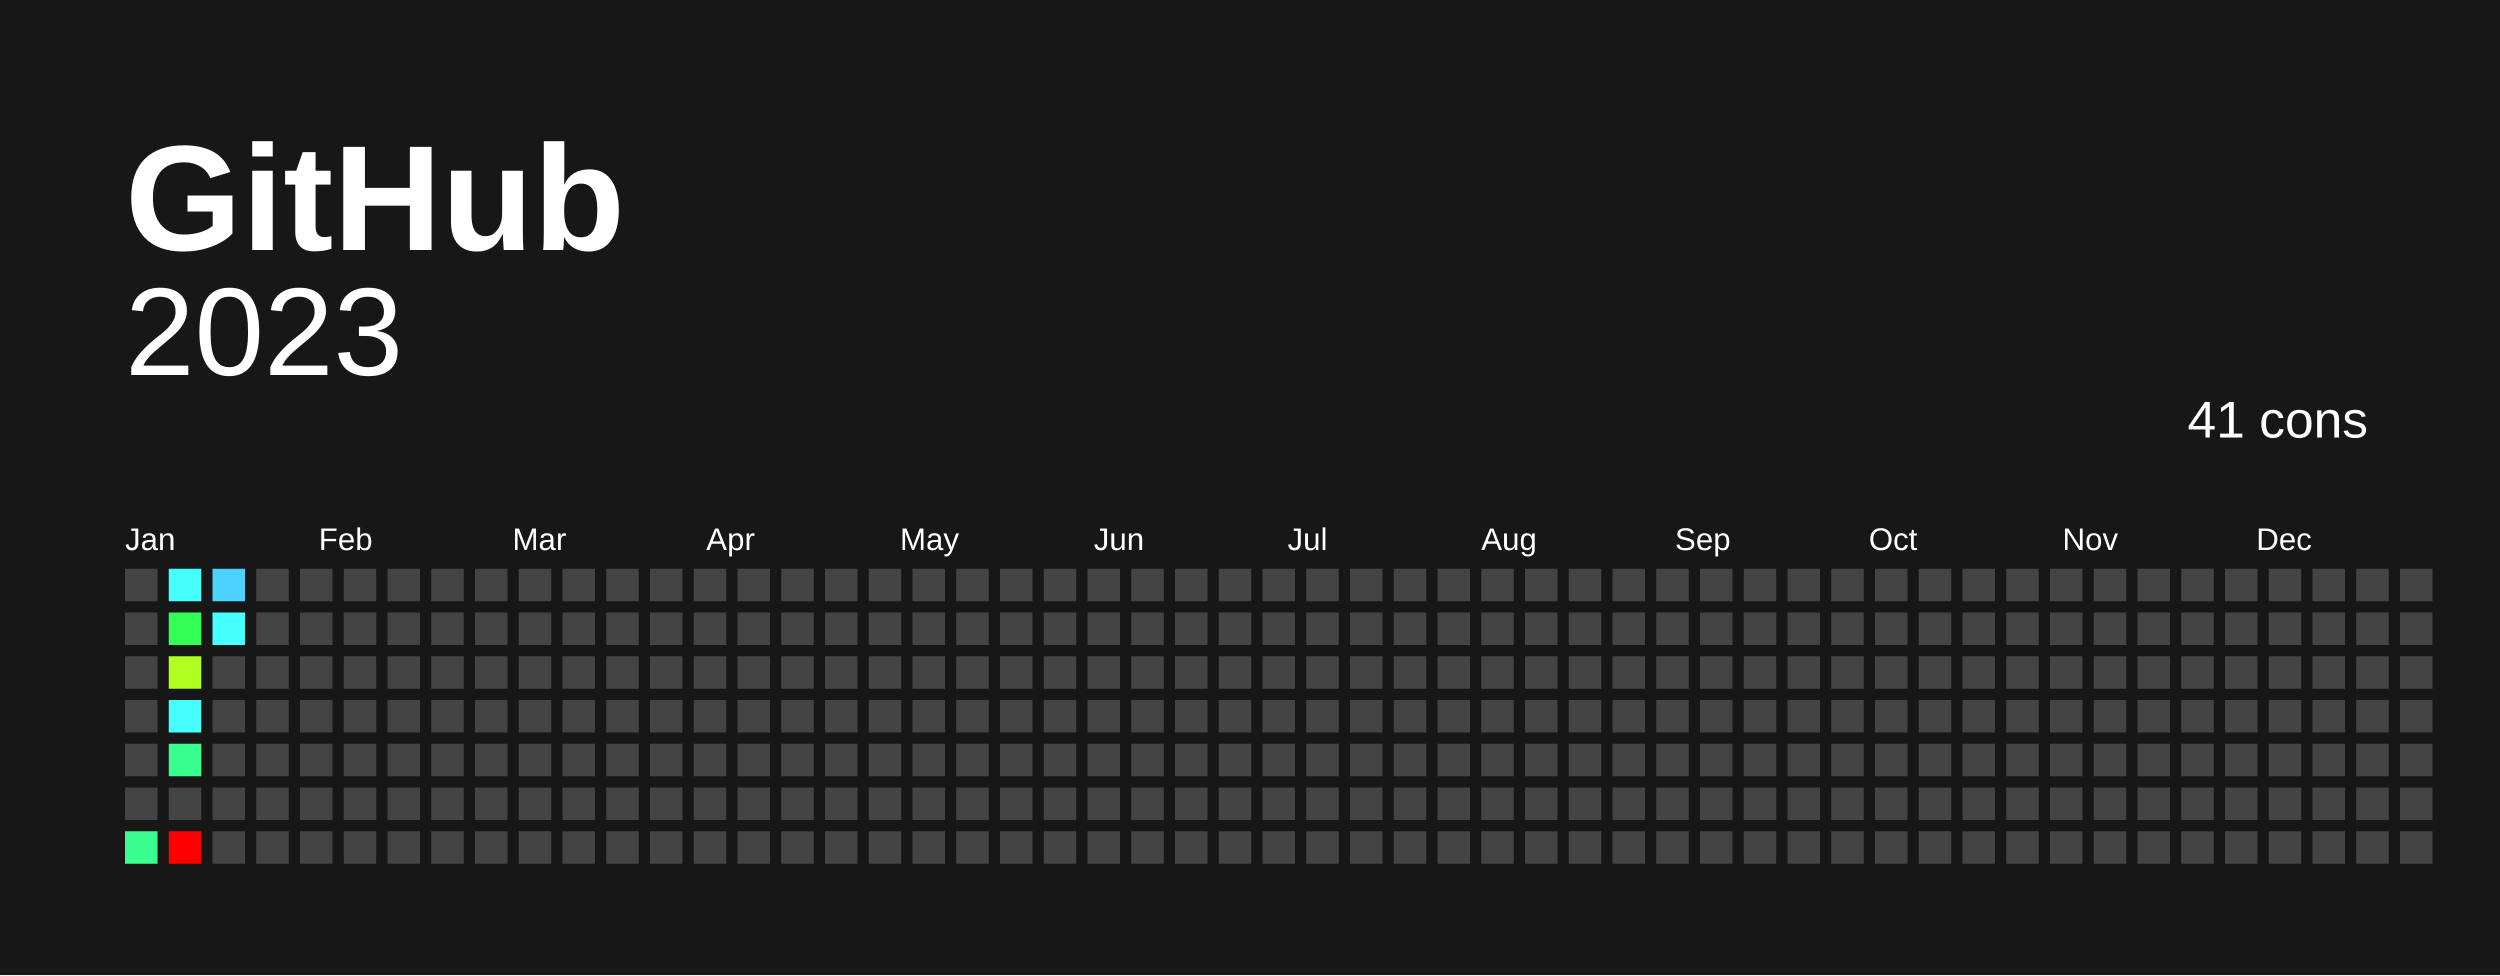
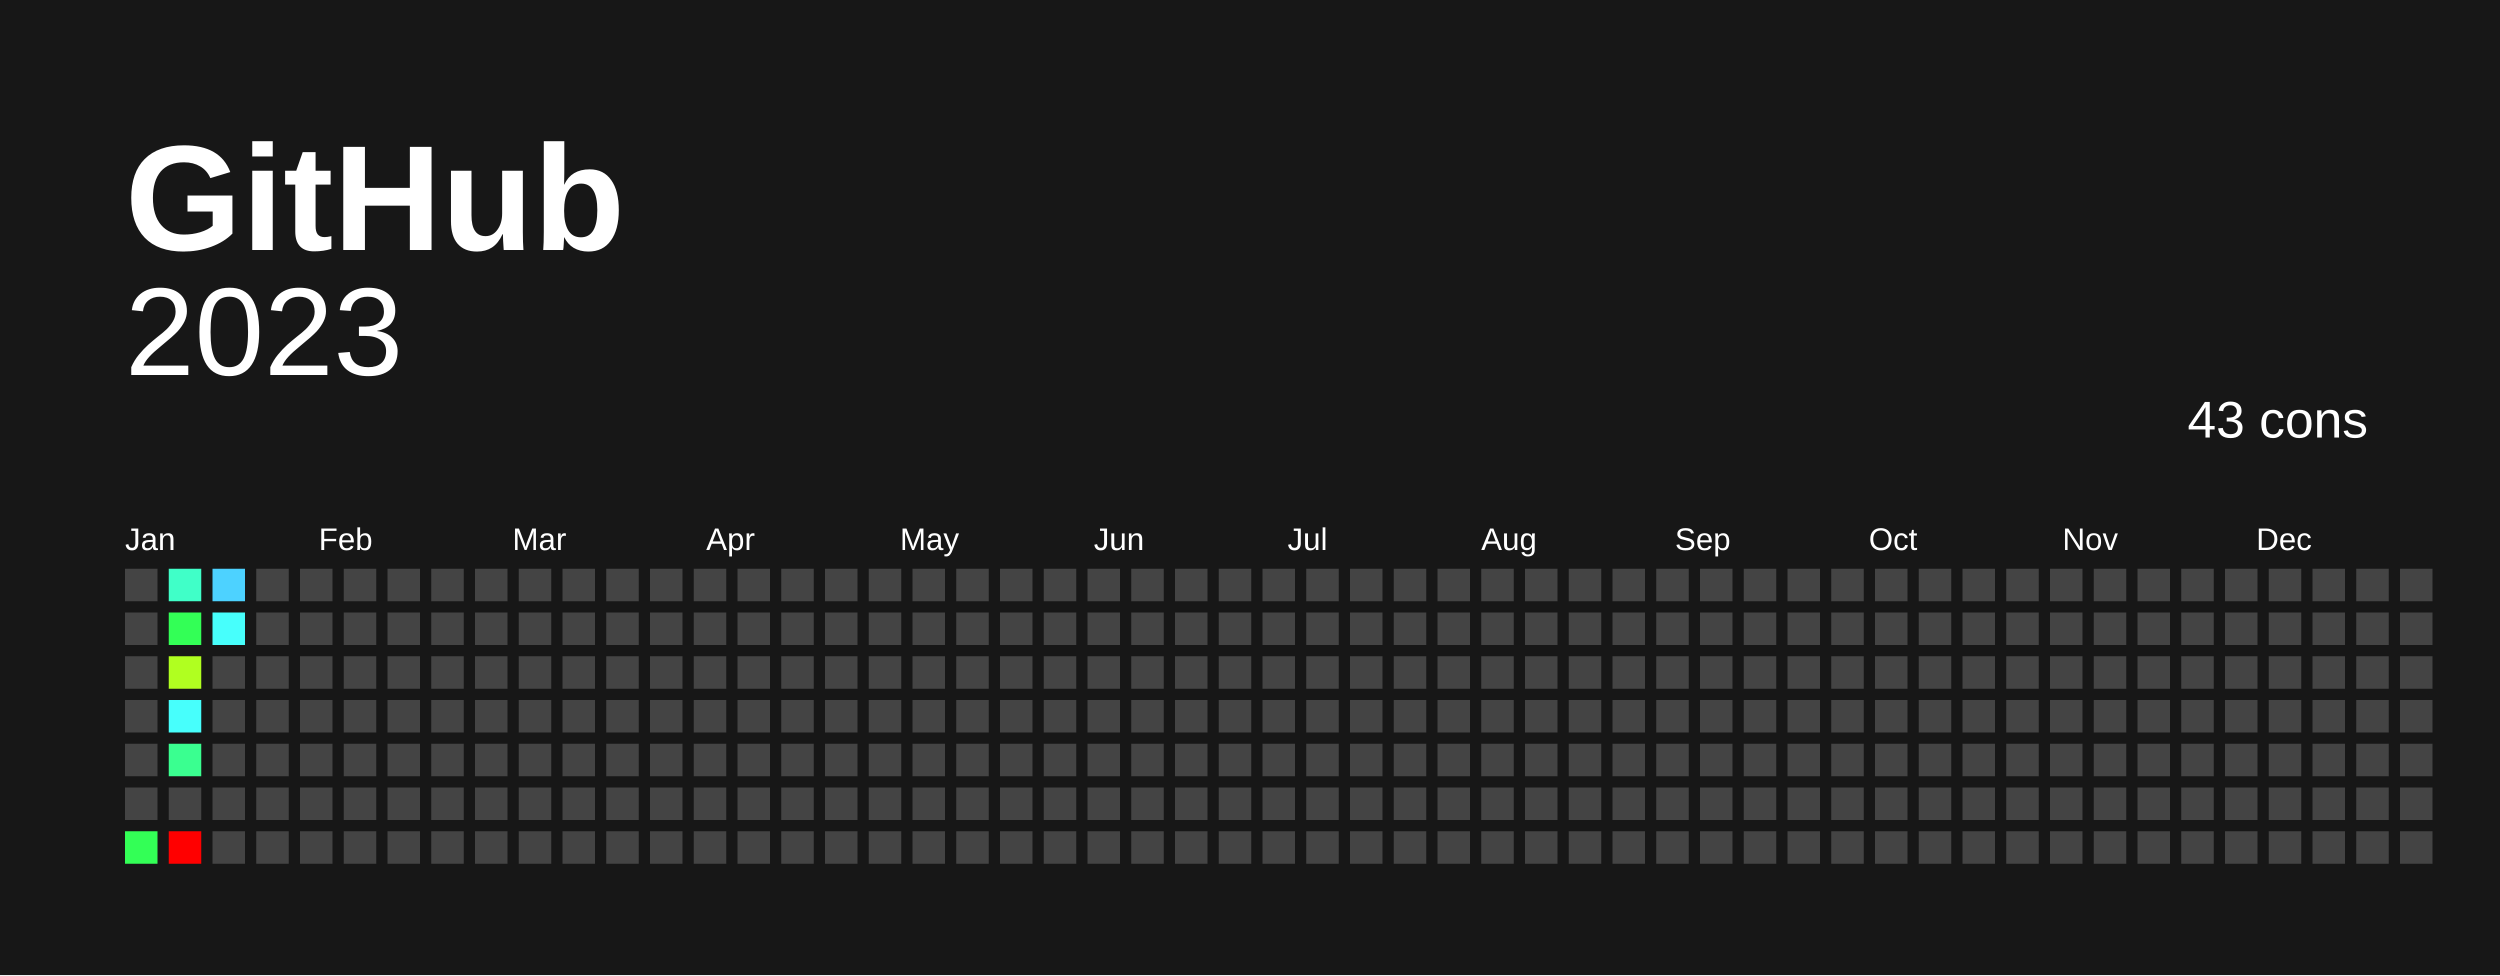
<svg xmlns="http://www.w3.org/2000/svg" baseProfile="full" height="78mm" version="1.1" viewBox="0,0,200,78" width="200mm">
  <defs />
  <rect fill="#171717" height="78" width="200" x="0" y="0" />
  <text fill="#FFFFFF" style="font-size:12px; font-family:Arial; font-weight:bold;" x="10" y="20">GitHub</text>
  <text alignment-baseline="hanging" fill="#FFFFFF" style="font-size:10.0px; font-family:Arial;" x="10" y="30">2023</text>
-   <text alignment-baseline="hanging" fill="#FFFFFF" style="font-size:4.125px; font-family:Arial;" x="175" y="35">41 cons</text>
+   <text alignment-baseline="hanging" fill="#FFFFFF" style="font-size:4.125px; font-family:Arial;" x="175" y="35">43 cons</text>
  <text fill="#FFFFFF" style="font-size:2.5px; font-family:Arial" x="10.0" y="44">Jan</text>
  <text fill="#FFFFFF" style="font-size:2.5px; font-family:Arial" x="25.5" y="44">Feb</text>
  <text fill="#FFFFFF" style="font-size:2.5px; font-family:Arial" x="41.0" y="44">Mar</text>
  <text fill="#FFFFFF" style="font-size:2.5px; font-family:Arial" x="56.5" y="44">Apr</text>
  <text fill="#FFFFFF" style="font-size:2.5px; font-family:Arial" x="72.0" y="44">May</text>
  <text fill="#FFFFFF" style="font-size:2.5px; font-family:Arial" x="87.5" y="44">Jun</text>
  <text fill="#FFFFFF" style="font-size:2.5px; font-family:Arial" x="103.0" y="44">Jul</text>
  <text fill="#FFFFFF" style="font-size:2.5px; font-family:Arial" x="118.5" y="44">Aug</text>
  <text fill="#FFFFFF" style="font-size:2.5px; font-family:Arial" x="134.0" y="44">Sep</text>
  <text fill="#FFFFFF" style="font-size:2.5px; font-family:Arial" x="149.5" y="44">Oct</text>
  <text fill="#FFFFFF" style="font-size:2.5px; font-family:Arial" x="165.0" y="44">Nov</text>
  <text fill="#FFFFFF" style="font-size:2.5px; font-family:Arial" x="180.5" y="44">Dec</text>
  <rect fill="#444444" height="2.6" width="2.6" x="10.0" y="45.5" />
  <rect fill="#444444" height="2.6" width="2.6" x="10.0" y="49.0" />
  <rect fill="#444444" height="2.6" width="2.6" x="10.0" y="52.5" />
  <rect fill="#444444" height="2.6" width="2.6" x="10.0" y="56.0" />
  <rect fill="#444444" height="2.6" width="2.6" x="10.0" y="59.5" />
  <rect fill="#444444" height="2.6" width="2.6" x="10.0" y="63.0" />
-   <rect fill="#3aff90" height="2.6" width="2.6" x="10.0" y="66.5" />
-   <rect fill="#47fffc" height="2.6" width="2.6" x="13.5" y="45.5" />
+   <rect fill="#33ff56" height="2.6" width="2.6" x="10.0" y="66.5" />
+   <rect fill="#40ffc8" height="2.6" width="2.6" x="13.5" y="45.5" />
  <rect fill="#33ff56" height="2.6" width="2.6" x="13.5" y="49.0" />
  <rect fill="#b0ff20" height="2.6" width="2.6" x="13.5" y="52.5" />
  <rect fill="#47fffc" height="2.6" width="2.6" x="13.5" y="56.0" />
  <rect fill="#3aff90" height="2.6" width="2.6" x="13.5" y="59.5" />
  <rect fill="#444444" height="2.6" width="2.6" x="13.5" y="63.0" />
  <rect fill="red" height="2.6" width="2.6" x="13.5" y="66.5" />
  <rect fill="#4dd2ff" height="2.6" width="2.6" x="17.0" y="45.5" />
  <rect fill="#47fffc" height="2.6" width="2.6" x="17.0" y="49.0" />
  <rect fill="#444444" height="2.6" width="2.6" x="17.0" y="52.5" />
  <rect fill="#444444" height="2.6" width="2.6" x="17.0" y="56.0" />
  <rect fill="#444444" height="2.6" width="2.6" x="17.0" y="59.5" />
  <rect fill="#444444" height="2.6" width="2.6" x="17.0" y="63.0" />
  <rect fill="#444444" height="2.6" width="2.6" x="17.0" y="66.5" />
  <rect fill="#444444" height="2.6" width="2.6" x="20.5" y="45.5" />
  <rect fill="#444444" height="2.6" width="2.6" x="20.5" y="49.0" />
  <rect fill="#444444" height="2.6" width="2.6" x="20.5" y="52.5" />
  <rect fill="#444444" height="2.6" width="2.6" x="20.5" y="56.0" />
  <rect fill="#444444" height="2.6" width="2.6" x="20.5" y="59.5" />
  <rect fill="#444444" height="2.6" width="2.6" x="20.5" y="63.0" />
  <rect fill="#444444" height="2.6" width="2.6" x="20.5" y="66.5" />
  <rect fill="#444444" height="2.6" width="2.6" x="24.0" y="45.5" />
  <rect fill="#444444" height="2.6" width="2.6" x="24.0" y="49.0" />
  <rect fill="#444444" height="2.6" width="2.6" x="24.0" y="52.5" />
  <rect fill="#444444" height="2.6" width="2.6" x="24.0" y="56.0" />
  <rect fill="#444444" height="2.6" width="2.6" x="24.0" y="59.5" />
  <rect fill="#444444" height="2.6" width="2.6" x="24.0" y="63.0" />
  <rect fill="#444444" height="2.6" width="2.6" x="24.0" y="66.5" />
  <rect fill="#444444" height="2.6" width="2.6" x="27.5" y="45.5" />
  <rect fill="#444444" height="2.6" width="2.6" x="27.5" y="49.0" />
  <rect fill="#444444" height="2.6" width="2.6" x="27.5" y="52.5" />
  <rect fill="#444444" height="2.6" width="2.6" x="27.5" y="56.0" />
  <rect fill="#444444" height="2.6" width="2.6" x="27.5" y="59.5" />
  <rect fill="#444444" height="2.6" width="2.6" x="27.5" y="63.0" />
  <rect fill="#444444" height="2.6" width="2.6" x="27.5" y="66.5" />
  <rect fill="#444444" height="2.6" width="2.6" x="31.0" y="45.5" />
  <rect fill="#444444" height="2.6" width="2.6" x="31.0" y="49.0" />
  <rect fill="#444444" height="2.6" width="2.6" x="31.0" y="52.5" />
  <rect fill="#444444" height="2.6" width="2.6" x="31.0" y="56.0" />
  <rect fill="#444444" height="2.6" width="2.6" x="31.0" y="59.5" />
  <rect fill="#444444" height="2.6" width="2.6" x="31.0" y="63.0" />
  <rect fill="#444444" height="2.6" width="2.6" x="31.0" y="66.5" />
  <rect fill="#444444" height="2.6" width="2.6" x="34.5" y="45.5" />
  <rect fill="#444444" height="2.6" width="2.6" x="34.5" y="49.0" />
  <rect fill="#444444" height="2.6" width="2.6" x="34.5" y="52.5" />
  <rect fill="#444444" height="2.6" width="2.6" x="34.5" y="56.0" />
  <rect fill="#444444" height="2.6" width="2.6" x="34.5" y="59.5" />
  <rect fill="#444444" height="2.6" width="2.6" x="34.5" y="63.0" />
  <rect fill="#444444" height="2.6" width="2.6" x="34.5" y="66.5" />
  <rect fill="#444444" height="2.6" width="2.6" x="38.0" y="45.5" />
  <rect fill="#444444" height="2.6" width="2.6" x="38.0" y="49.0" />
  <rect fill="#444444" height="2.6" width="2.6" x="38.0" y="52.5" />
  <rect fill="#444444" height="2.6" width="2.6" x="38.0" y="56.0" />
  <rect fill="#444444" height="2.6" width="2.6" x="38.0" y="59.5" />
  <rect fill="#444444" height="2.6" width="2.6" x="38.0" y="63.0" />
  <rect fill="#444444" height="2.6" width="2.6" x="38.0" y="66.5" />
  <rect fill="#444444" height="2.6" width="2.6" x="41.5" y="45.5" />
  <rect fill="#444444" height="2.6" width="2.6" x="41.5" y="49.0" />
  <rect fill="#444444" height="2.6" width="2.6" x="41.5" y="52.5" />
  <rect fill="#444444" height="2.6" width="2.6" x="41.5" y="56.0" />
  <rect fill="#444444" height="2.6" width="2.6" x="41.5" y="59.5" />
  <rect fill="#444444" height="2.6" width="2.6" x="41.5" y="63.0" />
  <rect fill="#444444" height="2.6" width="2.6" x="41.5" y="66.5" />
  <rect fill="#444444" height="2.6" width="2.6" x="45.0" y="45.5" />
  <rect fill="#444444" height="2.6" width="2.6" x="45.0" y="49.0" />
  <rect fill="#444444" height="2.6" width="2.6" x="45.0" y="52.5" />
  <rect fill="#444444" height="2.6" width="2.6" x="45.0" y="56.0" />
  <rect fill="#444444" height="2.6" width="2.6" x="45.0" y="59.5" />
  <rect fill="#444444" height="2.6" width="2.6" x="45.0" y="63.0" />
  <rect fill="#444444" height="2.6" width="2.6" x="45.0" y="66.5" />
  <rect fill="#444444" height="2.6" width="2.6" x="48.5" y="45.5" />
  <rect fill="#444444" height="2.6" width="2.6" x="48.5" y="49.0" />
  <rect fill="#444444" height="2.6" width="2.6" x="48.5" y="52.5" />
  <rect fill="#444444" height="2.6" width="2.6" x="48.5" y="56.0" />
  <rect fill="#444444" height="2.6" width="2.6" x="48.5" y="59.5" />
  <rect fill="#444444" height="2.6" width="2.6" x="48.5" y="63.0" />
  <rect fill="#444444" height="2.6" width="2.6" x="48.5" y="66.5" />
  <rect fill="#444444" height="2.6" width="2.6" x="52.0" y="45.5" />
  <rect fill="#444444" height="2.6" width="2.6" x="52.0" y="49.0" />
  <rect fill="#444444" height="2.6" width="2.6" x="52.0" y="52.5" />
  <rect fill="#444444" height="2.6" width="2.6" x="52.0" y="56.0" />
  <rect fill="#444444" height="2.6" width="2.6" x="52.0" y="59.5" />
  <rect fill="#444444" height="2.6" width="2.6" x="52.0" y="63.0" />
  <rect fill="#444444" height="2.6" width="2.6" x="52.0" y="66.5" />
  <rect fill="#444444" height="2.6" width="2.6" x="55.5" y="45.5" />
  <rect fill="#444444" height="2.6" width="2.6" x="55.5" y="49.0" />
  <rect fill="#444444" height="2.6" width="2.6" x="55.5" y="52.5" />
  <rect fill="#444444" height="2.6" width="2.6" x="55.5" y="56.0" />
  <rect fill="#444444" height="2.6" width="2.6" x="55.5" y="59.5" />
  <rect fill="#444444" height="2.6" width="2.6" x="55.5" y="63.0" />
  <rect fill="#444444" height="2.6" width="2.6" x="55.5" y="66.5" />
  <rect fill="#444444" height="2.6" width="2.6" x="59.0" y="45.5" />
  <rect fill="#444444" height="2.6" width="2.6" x="59.0" y="49.0" />
  <rect fill="#444444" height="2.6" width="2.6" x="59.0" y="52.5" />
  <rect fill="#444444" height="2.6" width="2.6" x="59.0" y="56.0" />
  <rect fill="#444444" height="2.6" width="2.6" x="59.0" y="59.5" />
  <rect fill="#444444" height="2.6" width="2.6" x="59.0" y="63.0" />
  <rect fill="#444444" height="2.6" width="2.6" x="59.0" y="66.5" />
  <rect fill="#444444" height="2.6" width="2.6" x="62.5" y="45.5" />
  <rect fill="#444444" height="2.6" width="2.6" x="62.5" y="49.0" />
  <rect fill="#444444" height="2.6" width="2.6" x="62.5" y="52.5" />
  <rect fill="#444444" height="2.6" width="2.6" x="62.5" y="56.0" />
  <rect fill="#444444" height="2.6" width="2.6" x="62.5" y="59.5" />
  <rect fill="#444444" height="2.6" width="2.6" x="62.5" y="63.0" />
  <rect fill="#444444" height="2.6" width="2.6" x="62.5" y="66.5" />
  <rect fill="#444444" height="2.6" width="2.6" x="66.0" y="45.5" />
  <rect fill="#444444" height="2.6" width="2.6" x="66.0" y="49.0" />
  <rect fill="#444444" height="2.6" width="2.6" x="66.0" y="52.5" />
  <rect fill="#444444" height="2.6" width="2.6" x="66.0" y="56.0" />
  <rect fill="#444444" height="2.6" width="2.6" x="66.0" y="59.5" />
  <rect fill="#444444" height="2.6" width="2.6" x="66.0" y="63.0" />
  <rect fill="#444444" height="2.6" width="2.6" x="66.0" y="66.5" />
  <rect fill="#444444" height="2.6" width="2.6" x="69.5" y="45.5" />
  <rect fill="#444444" height="2.6" width="2.6" x="69.5" y="49.0" />
  <rect fill="#444444" height="2.6" width="2.6" x="69.5" y="52.5" />
  <rect fill="#444444" height="2.6" width="2.6" x="69.5" y="56.0" />
  <rect fill="#444444" height="2.6" width="2.6" x="69.5" y="59.5" />
  <rect fill="#444444" height="2.6" width="2.6" x="69.5" y="63.0" />
  <rect fill="#444444" height="2.6" width="2.6" x="69.5" y="66.5" />
  <rect fill="#444444" height="2.6" width="2.6" x="73.0" y="45.5" />
  <rect fill="#444444" height="2.6" width="2.6" x="73.0" y="49.0" />
  <rect fill="#444444" height="2.6" width="2.6" x="73.0" y="52.5" />
  <rect fill="#444444" height="2.6" width="2.6" x="73.0" y="56.0" />
  <rect fill="#444444" height="2.6" width="2.6" x="73.0" y="59.5" />
  <rect fill="#444444" height="2.6" width="2.6" x="73.0" y="63.0" />
  <rect fill="#444444" height="2.6" width="2.6" x="73.0" y="66.5" />
  <rect fill="#444444" height="2.6" width="2.6" x="76.5" y="45.5" />
  <rect fill="#444444" height="2.6" width="2.6" x="76.5" y="49.0" />
  <rect fill="#444444" height="2.6" width="2.6" x="76.5" y="52.5" />
  <rect fill="#444444" height="2.6" width="2.6" x="76.5" y="56.0" />
  <rect fill="#444444" height="2.6" width="2.6" x="76.5" y="59.5" />
  <rect fill="#444444" height="2.6" width="2.6" x="76.5" y="63.0" />
  <rect fill="#444444" height="2.6" width="2.6" x="76.5" y="66.5" />
  <rect fill="#444444" height="2.6" width="2.6" x="80.0" y="45.5" />
  <rect fill="#444444" height="2.6" width="2.6" x="80.0" y="49.0" />
  <rect fill="#444444" height="2.6" width="2.6" x="80.0" y="52.5" />
  <rect fill="#444444" height="2.6" width="2.6" x="80.0" y="56.0" />
  <rect fill="#444444" height="2.6" width="2.6" x="80.0" y="59.5" />
  <rect fill="#444444" height="2.6" width="2.6" x="80.0" y="63.0" />
  <rect fill="#444444" height="2.6" width="2.6" x="80.0" y="66.5" />
  <rect fill="#444444" height="2.6" width="2.6" x="83.5" y="45.5" />
  <rect fill="#444444" height="2.6" width="2.6" x="83.5" y="49.0" />
  <rect fill="#444444" height="2.6" width="2.6" x="83.5" y="52.5" />
  <rect fill="#444444" height="2.6" width="2.6" x="83.5" y="56.0" />
  <rect fill="#444444" height="2.6" width="2.6" x="83.5" y="59.5" />
  <rect fill="#444444" height="2.6" width="2.6" x="83.5" y="63.0" />
  <rect fill="#444444" height="2.6" width="2.6" x="83.5" y="66.5" />
  <rect fill="#444444" height="2.6" width="2.6" x="87.0" y="45.5" />
  <rect fill="#444444" height="2.6" width="2.6" x="87.0" y="49.0" />
  <rect fill="#444444" height="2.6" width="2.6" x="87.0" y="52.5" />
  <rect fill="#444444" height="2.6" width="2.6" x="87.0" y="56.0" />
  <rect fill="#444444" height="2.6" width="2.6" x="87.0" y="59.5" />
  <rect fill="#444444" height="2.6" width="2.6" x="87.0" y="63.0" />
  <rect fill="#444444" height="2.6" width="2.6" x="87.0" y="66.5" />
  <rect fill="#444444" height="2.6" width="2.6" x="90.5" y="45.5" />
  <rect fill="#444444" height="2.6" width="2.6" x="90.5" y="49.0" />
  <rect fill="#444444" height="2.6" width="2.6" x="90.5" y="52.5" />
  <rect fill="#444444" height="2.6" width="2.6" x="90.5" y="56.0" />
  <rect fill="#444444" height="2.6" width="2.6" x="90.5" y="59.5" />
  <rect fill="#444444" height="2.6" width="2.6" x="90.5" y="63.0" />
  <rect fill="#444444" height="2.6" width="2.6" x="90.5" y="66.5" />
  <rect fill="#444444" height="2.6" width="2.6" x="94.0" y="45.5" />
  <rect fill="#444444" height="2.6" width="2.6" x="94.0" y="49.0" />
  <rect fill="#444444" height="2.6" width="2.6" x="94.0" y="52.5" />
  <rect fill="#444444" height="2.6" width="2.6" x="94.0" y="56.0" />
  <rect fill="#444444" height="2.6" width="2.6" x="94.0" y="59.5" />
  <rect fill="#444444" height="2.6" width="2.6" x="94.0" y="63.0" />
  <rect fill="#444444" height="2.6" width="2.6" x="94.0" y="66.5" />
  <rect fill="#444444" height="2.6" width="2.6" x="97.5" y="45.5" />
  <rect fill="#444444" height="2.6" width="2.6" x="97.5" y="49.0" />
  <rect fill="#444444" height="2.6" width="2.6" x="97.5" y="52.5" />
  <rect fill="#444444" height="2.6" width="2.6" x="97.5" y="56.0" />
  <rect fill="#444444" height="2.6" width="2.6" x="97.5" y="59.5" />
  <rect fill="#444444" height="2.6" width="2.6" x="97.5" y="63.0" />
  <rect fill="#444444" height="2.6" width="2.6" x="97.5" y="66.5" />
  <rect fill="#444444" height="2.6" width="2.6" x="101.0" y="45.5" />
  <rect fill="#444444" height="2.6" width="2.6" x="101.0" y="49.0" />
  <rect fill="#444444" height="2.6" width="2.6" x="101.0" y="52.5" />
  <rect fill="#444444" height="2.6" width="2.6" x="101.0" y="56.0" />
  <rect fill="#444444" height="2.6" width="2.6" x="101.0" y="59.5" />
  <rect fill="#444444" height="2.6" width="2.6" x="101.0" y="63.0" />
  <rect fill="#444444" height="2.6" width="2.6" x="101.0" y="66.5" />
  <rect fill="#444444" height="2.6" width="2.6" x="104.5" y="45.5" />
  <rect fill="#444444" height="2.6" width="2.6" x="104.5" y="49.0" />
  <rect fill="#444444" height="2.6" width="2.6" x="104.5" y="52.5" />
  <rect fill="#444444" height="2.6" width="2.6" x="104.5" y="56.0" />
  <rect fill="#444444" height="2.6" width="2.6" x="104.5" y="59.5" />
  <rect fill="#444444" height="2.6" width="2.6" x="104.5" y="63.0" />
  <rect fill="#444444" height="2.6" width="2.6" x="104.5" y="66.5" />
  <rect fill="#444444" height="2.6" width="2.6" x="108.0" y="45.5" />
  <rect fill="#444444" height="2.6" width="2.6" x="108.0" y="49.0" />
  <rect fill="#444444" height="2.6" width="2.6" x="108.0" y="52.5" />
  <rect fill="#444444" height="2.6" width="2.6" x="108.0" y="56.0" />
  <rect fill="#444444" height="2.6" width="2.6" x="108.0" y="59.5" />
  <rect fill="#444444" height="2.6" width="2.6" x="108.0" y="63.0" />
  <rect fill="#444444" height="2.6" width="2.6" x="108.0" y="66.5" />
  <rect fill="#444444" height="2.6" width="2.6" x="111.5" y="45.5" />
  <rect fill="#444444" height="2.6" width="2.6" x="111.5" y="49.0" />
  <rect fill="#444444" height="2.6" width="2.6" x="111.5" y="52.5" />
  <rect fill="#444444" height="2.6" width="2.6" x="111.5" y="56.0" />
  <rect fill="#444444" height="2.6" width="2.6" x="111.5" y="59.5" />
  <rect fill="#444444" height="2.6" width="2.6" x="111.5" y="63.0" />
  <rect fill="#444444" height="2.6" width="2.6" x="111.5" y="66.5" />
  <rect fill="#444444" height="2.6" width="2.6" x="115.0" y="45.5" />
  <rect fill="#444444" height="2.6" width="2.6" x="115.0" y="49.0" />
  <rect fill="#444444" height="2.6" width="2.6" x="115.0" y="52.5" />
  <rect fill="#444444" height="2.6" width="2.6" x="115.0" y="56.0" />
  <rect fill="#444444" height="2.6" width="2.6" x="115.0" y="59.5" />
  <rect fill="#444444" height="2.6" width="2.6" x="115.0" y="63.0" />
  <rect fill="#444444" height="2.6" width="2.6" x="115.0" y="66.5" />
  <rect fill="#444444" height="2.6" width="2.6" x="118.5" y="45.5" />
  <rect fill="#444444" height="2.6" width="2.6" x="118.5" y="49.0" />
  <rect fill="#444444" height="2.6" width="2.6" x="118.5" y="52.5" />
  <rect fill="#444444" height="2.6" width="2.6" x="118.5" y="56.0" />
  <rect fill="#444444" height="2.6" width="2.6" x="118.5" y="59.5" />
  <rect fill="#444444" height="2.6" width="2.6" x="118.5" y="63.0" />
  <rect fill="#444444" height="2.6" width="2.6" x="118.5" y="66.5" />
  <rect fill="#444444" height="2.6" width="2.6" x="122.0" y="45.5" />
  <rect fill="#444444" height="2.6" width="2.6" x="122.0" y="49.0" />
  <rect fill="#444444" height="2.6" width="2.6" x="122.0" y="52.5" />
  <rect fill="#444444" height="2.6" width="2.6" x="122.0" y="56.0" />
  <rect fill="#444444" height="2.6" width="2.6" x="122.0" y="59.5" />
  <rect fill="#444444" height="2.6" width="2.6" x="122.0" y="63.0" />
  <rect fill="#444444" height="2.6" width="2.6" x="122.0" y="66.5" />
  <rect fill="#444444" height="2.6" width="2.6" x="125.5" y="45.5" />
  <rect fill="#444444" height="2.6" width="2.6" x="125.5" y="49.0" />
  <rect fill="#444444" height="2.6" width="2.6" x="125.5" y="52.5" />
  <rect fill="#444444" height="2.6" width="2.6" x="125.5" y="56.0" />
  <rect fill="#444444" height="2.6" width="2.6" x="125.5" y="59.5" />
  <rect fill="#444444" height="2.6" width="2.6" x="125.5" y="63.0" />
  <rect fill="#444444" height="2.6" width="2.6" x="125.5" y="66.5" />
  <rect fill="#444444" height="2.6" width="2.6" x="129.0" y="45.5" />
  <rect fill="#444444" height="2.6" width="2.6" x="129.0" y="49.0" />
  <rect fill="#444444" height="2.6" width="2.6" x="129.0" y="52.5" />
  <rect fill="#444444" height="2.6" width="2.6" x="129.0" y="56.0" />
  <rect fill="#444444" height="2.6" width="2.6" x="129.0" y="59.5" />
  <rect fill="#444444" height="2.6" width="2.6" x="129.0" y="63.0" />
  <rect fill="#444444" height="2.6" width="2.6" x="129.0" y="66.5" />
  <rect fill="#444444" height="2.6" width="2.6" x="132.5" y="45.5" />
  <rect fill="#444444" height="2.6" width="2.6" x="132.5" y="49.0" />
  <rect fill="#444444" height="2.6" width="2.6" x="132.5" y="52.5" />
  <rect fill="#444444" height="2.6" width="2.6" x="132.5" y="56.0" />
  <rect fill="#444444" height="2.6" width="2.6" x="132.5" y="59.5" />
  <rect fill="#444444" height="2.6" width="2.6" x="132.5" y="63.0" />
  <rect fill="#444444" height="2.6" width="2.6" x="132.5" y="66.5" />
  <rect fill="#444444" height="2.6" width="2.6" x="136.0" y="45.5" />
  <rect fill="#444444" height="2.6" width="2.6" x="136.0" y="49.0" />
  <rect fill="#444444" height="2.6" width="2.6" x="136.0" y="52.5" />
  <rect fill="#444444" height="2.6" width="2.6" x="136.0" y="56.0" />
  <rect fill="#444444" height="2.6" width="2.6" x="136.0" y="59.5" />
  <rect fill="#444444" height="2.6" width="2.6" x="136.0" y="63.0" />
  <rect fill="#444444" height="2.6" width="2.6" x="136.0" y="66.5" />
  <rect fill="#444444" height="2.6" width="2.6" x="139.5" y="45.5" />
  <rect fill="#444444" height="2.6" width="2.6" x="139.5" y="49.0" />
  <rect fill="#444444" height="2.6" width="2.6" x="139.5" y="52.5" />
  <rect fill="#444444" height="2.6" width="2.6" x="139.5" y="56.0" />
  <rect fill="#444444" height="2.6" width="2.6" x="139.5" y="59.5" />
  <rect fill="#444444" height="2.6" width="2.6" x="139.5" y="63.0" />
  <rect fill="#444444" height="2.6" width="2.6" x="139.5" y="66.5" />
  <rect fill="#444444" height="2.6" width="2.6" x="143.0" y="45.5" />
  <rect fill="#444444" height="2.6" width="2.6" x="143.0" y="49.0" />
  <rect fill="#444444" height="2.6" width="2.6" x="143.0" y="52.5" />
  <rect fill="#444444" height="2.6" width="2.6" x="143.0" y="56.0" />
  <rect fill="#444444" height="2.6" width="2.6" x="143.0" y="59.5" />
  <rect fill="#444444" height="2.6" width="2.6" x="143.0" y="63.0" />
  <rect fill="#444444" height="2.6" width="2.6" x="143.0" y="66.5" />
  <rect fill="#444444" height="2.6" width="2.6" x="146.5" y="45.5" />
  <rect fill="#444444" height="2.6" width="2.6" x="146.5" y="49.0" />
  <rect fill="#444444" height="2.6" width="2.6" x="146.5" y="52.5" />
  <rect fill="#444444" height="2.6" width="2.6" x="146.5" y="56.0" />
  <rect fill="#444444" height="2.6" width="2.6" x="146.5" y="59.5" />
  <rect fill="#444444" height="2.6" width="2.6" x="146.5" y="63.0" />
  <rect fill="#444444" height="2.6" width="2.6" x="146.5" y="66.5" />
  <rect fill="#444444" height="2.6" width="2.6" x="150.0" y="45.5" />
  <rect fill="#444444" height="2.6" width="2.6" x="150.0" y="49.0" />
  <rect fill="#444444" height="2.6" width="2.6" x="150.0" y="52.5" />
  <rect fill="#444444" height="2.6" width="2.6" x="150.0" y="56.0" />
  <rect fill="#444444" height="2.6" width="2.6" x="150.0" y="59.5" />
  <rect fill="#444444" height="2.6" width="2.6" x="150.0" y="63.0" />
  <rect fill="#444444" height="2.6" width="2.6" x="150.0" y="66.5" />
  <rect fill="#444444" height="2.6" width="2.6" x="153.5" y="45.5" />
  <rect fill="#444444" height="2.6" width="2.6" x="153.5" y="49.0" />
  <rect fill="#444444" height="2.6" width="2.6" x="153.5" y="52.5" />
  <rect fill="#444444" height="2.6" width="2.6" x="153.5" y="56.0" />
  <rect fill="#444444" height="2.6" width="2.6" x="153.5" y="59.5" />
  <rect fill="#444444" height="2.6" width="2.6" x="153.5" y="63.0" />
  <rect fill="#444444" height="2.6" width="2.6" x="153.5" y="66.5" />
  <rect fill="#444444" height="2.6" width="2.6" x="157.0" y="45.5" />
  <rect fill="#444444" height="2.6" width="2.6" x="157.0" y="49.0" />
  <rect fill="#444444" height="2.6" width="2.6" x="157.0" y="52.5" />
  <rect fill="#444444" height="2.6" width="2.6" x="157.0" y="56.0" />
  <rect fill="#444444" height="2.6" width="2.6" x="157.0" y="59.5" />
  <rect fill="#444444" height="2.6" width="2.6" x="157.0" y="63.0" />
  <rect fill="#444444" height="2.6" width="2.6" x="157.0" y="66.5" />
  <rect fill="#444444" height="2.6" width="2.6" x="160.5" y="45.5" />
  <rect fill="#444444" height="2.6" width="2.6" x="160.5" y="49.0" />
  <rect fill="#444444" height="2.6" width="2.6" x="160.5" y="52.5" />
  <rect fill="#444444" height="2.6" width="2.6" x="160.5" y="56.0" />
  <rect fill="#444444" height="2.6" width="2.6" x="160.5" y="59.5" />
  <rect fill="#444444" height="2.6" width="2.6" x="160.5" y="63.0" />
  <rect fill="#444444" height="2.6" width="2.6" x="160.5" y="66.5" />
  <rect fill="#444444" height="2.6" width="2.6" x="164.0" y="45.5" />
  <rect fill="#444444" height="2.6" width="2.6" x="164.0" y="49.0" />
  <rect fill="#444444" height="2.6" width="2.6" x="164.0" y="52.5" />
  <rect fill="#444444" height="2.6" width="2.6" x="164.0" y="56.0" />
  <rect fill="#444444" height="2.6" width="2.6" x="164.0" y="59.5" />
  <rect fill="#444444" height="2.6" width="2.6" x="164.0" y="63.0" />
  <rect fill="#444444" height="2.6" width="2.6" x="164.0" y="66.5" />
  <rect fill="#444444" height="2.6" width="2.6" x="167.5" y="45.5" />
  <rect fill="#444444" height="2.6" width="2.6" x="167.5" y="49.0" />
  <rect fill="#444444" height="2.6" width="2.6" x="167.5" y="52.5" />
  <rect fill="#444444" height="2.6" width="2.6" x="167.5" y="56.0" />
  <rect fill="#444444" height="2.6" width="2.6" x="167.5" y="59.5" />
  <rect fill="#444444" height="2.6" width="2.6" x="167.5" y="63.0" />
  <rect fill="#444444" height="2.6" width="2.6" x="167.5" y="66.5" />
  <rect fill="#444444" height="2.6" width="2.6" x="171.0" y="45.5" />
  <rect fill="#444444" height="2.6" width="2.6" x="171.0" y="49.0" />
  <rect fill="#444444" height="2.6" width="2.6" x="171.0" y="52.5" />
  <rect fill="#444444" height="2.6" width="2.6" x="171.0" y="56.0" />
  <rect fill="#444444" height="2.6" width="2.6" x="171.0" y="59.5" />
  <rect fill="#444444" height="2.6" width="2.6" x="171.0" y="63.0" />
  <rect fill="#444444" height="2.6" width="2.6" x="171.0" y="66.5" />
  <rect fill="#444444" height="2.6" width="2.6" x="174.5" y="45.5" />
  <rect fill="#444444" height="2.6" width="2.6" x="174.5" y="49.0" />
  <rect fill="#444444" height="2.6" width="2.6" x="174.5" y="52.5" />
  <rect fill="#444444" height="2.6" width="2.6" x="174.5" y="56.0" />
  <rect fill="#444444" height="2.6" width="2.6" x="174.5" y="59.5" />
  <rect fill="#444444" height="2.6" width="2.6" x="174.5" y="63.0" />
  <rect fill="#444444" height="2.6" width="2.6" x="174.5" y="66.5" />
  <rect fill="#444444" height="2.6" width="2.6" x="178.0" y="45.5" />
  <rect fill="#444444" height="2.6" width="2.6" x="178.0" y="49.0" />
  <rect fill="#444444" height="2.6" width="2.6" x="178.0" y="52.5" />
  <rect fill="#444444" height="2.6" width="2.6" x="178.0" y="56.0" />
  <rect fill="#444444" height="2.6" width="2.6" x="178.0" y="59.5" />
  <rect fill="#444444" height="2.6" width="2.6" x="178.0" y="63.0" />
  <rect fill="#444444" height="2.6" width="2.6" x="178.0" y="66.5" />
  <rect fill="#444444" height="2.6" width="2.6" x="181.5" y="45.5" />
  <rect fill="#444444" height="2.6" width="2.6" x="181.5" y="49.0" />
  <rect fill="#444444" height="2.6" width="2.6" x="181.5" y="52.5" />
  <rect fill="#444444" height="2.6" width="2.6" x="181.5" y="56.0" />
  <rect fill="#444444" height="2.6" width="2.6" x="181.5" y="59.5" />
  <rect fill="#444444" height="2.6" width="2.6" x="181.5" y="63.0" />
  <rect fill="#444444" height="2.6" width="2.6" x="181.5" y="66.5" />
  <rect fill="#444444" height="2.6" width="2.6" x="185.0" y="45.5" />
  <rect fill="#444444" height="2.6" width="2.6" x="185.0" y="49.0" />
  <rect fill="#444444" height="2.6" width="2.6" x="185.0" y="52.5" />
  <rect fill="#444444" height="2.6" width="2.6" x="185.0" y="56.0" />
  <rect fill="#444444" height="2.6" width="2.6" x="185.0" y="59.5" />
  <rect fill="#444444" height="2.6" width="2.6" x="185.0" y="63.0" />
  <rect fill="#444444" height="2.6" width="2.6" x="185.0" y="66.5" />
  <rect fill="#444444" height="2.6" width="2.6" x="188.5" y="45.5" />
  <rect fill="#444444" height="2.6" width="2.6" x="188.5" y="49.0" />
  <rect fill="#444444" height="2.6" width="2.6" x="188.5" y="52.5" />
  <rect fill="#444444" height="2.6" width="2.6" x="188.5" y="56.0" />
  <rect fill="#444444" height="2.6" width="2.6" x="188.5" y="59.5" />
  <rect fill="#444444" height="2.6" width="2.6" x="188.5" y="63.0" />
  <rect fill="#444444" height="2.6" width="2.6" x="188.5" y="66.5" />
  <rect fill="#444444" height="2.6" width="2.6" x="192.0" y="45.5" />
  <rect fill="#444444" height="2.6" width="2.6" x="192.0" y="49.0" />
  <rect fill="#444444" height="2.6" width="2.6" x="192.0" y="52.5" />
  <rect fill="#444444" height="2.6" width="2.6" x="192.0" y="56.0" />
  <rect fill="#444444" height="2.6" width="2.6" x="192.0" y="59.5" />
  <rect fill="#444444" height="2.6" width="2.6" x="192.0" y="63.0" />
  <rect fill="#444444" height="2.6" width="2.6" x="192.0" y="66.5" />
</svg>
